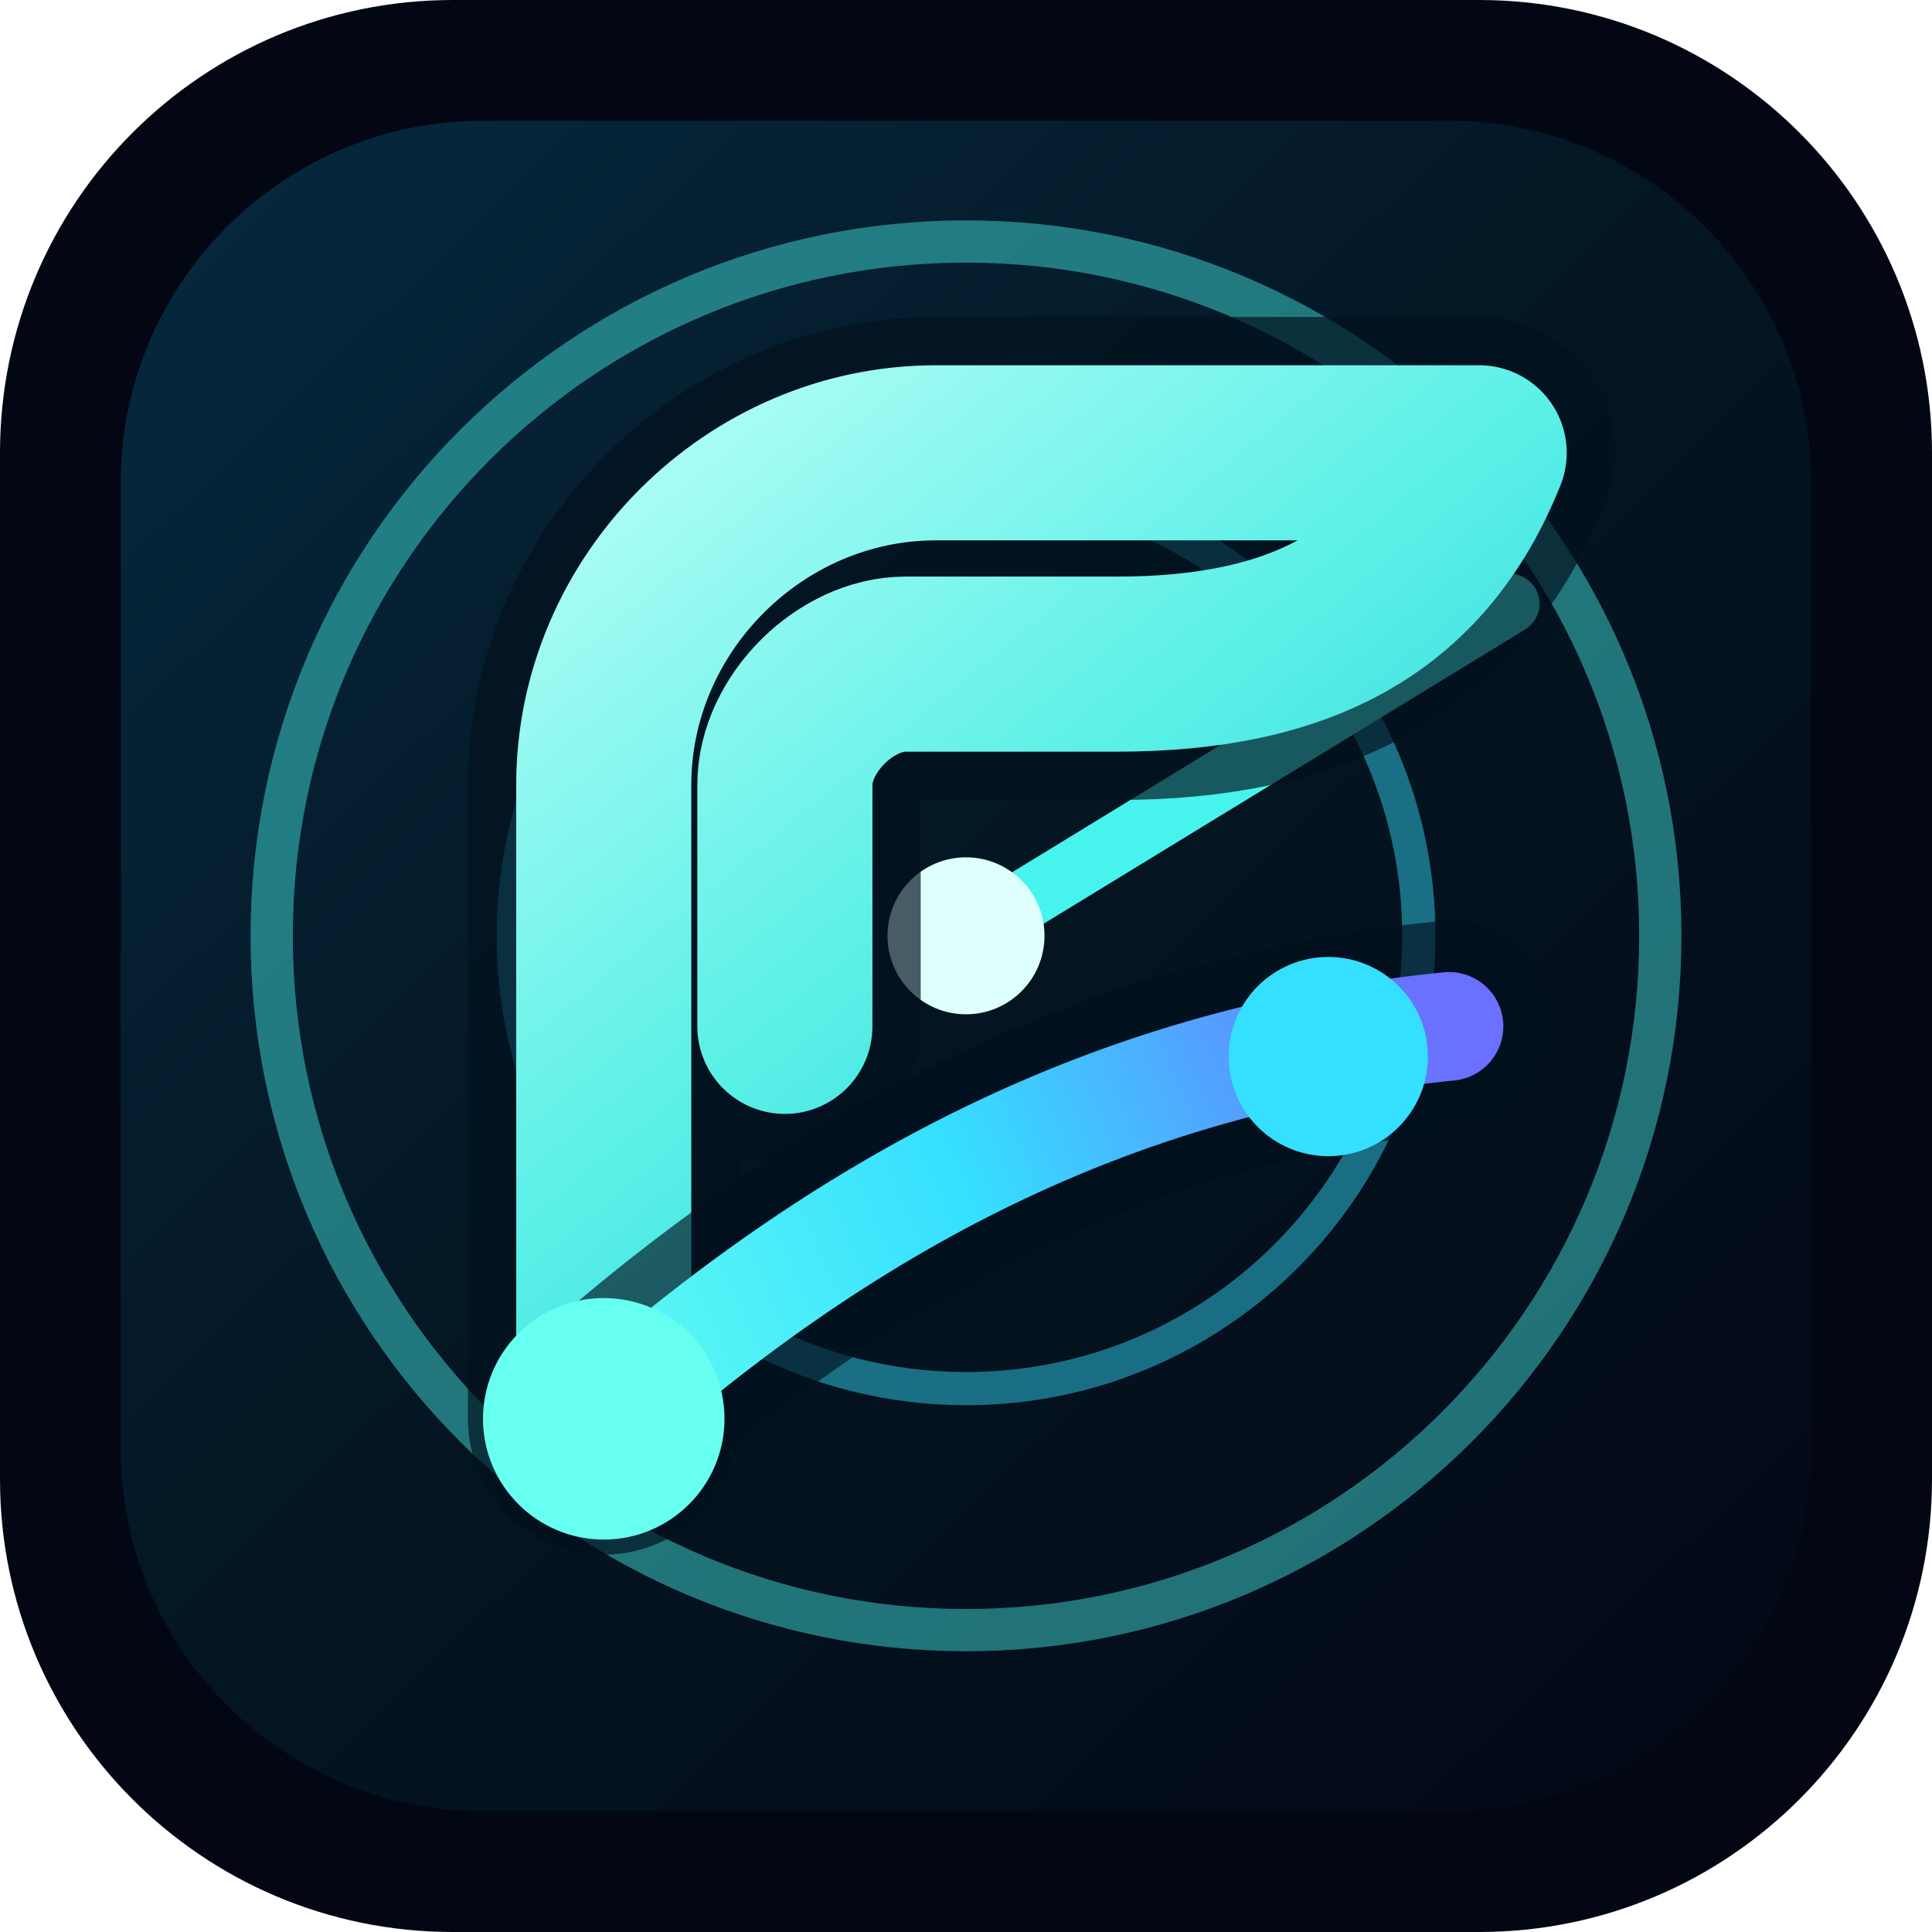
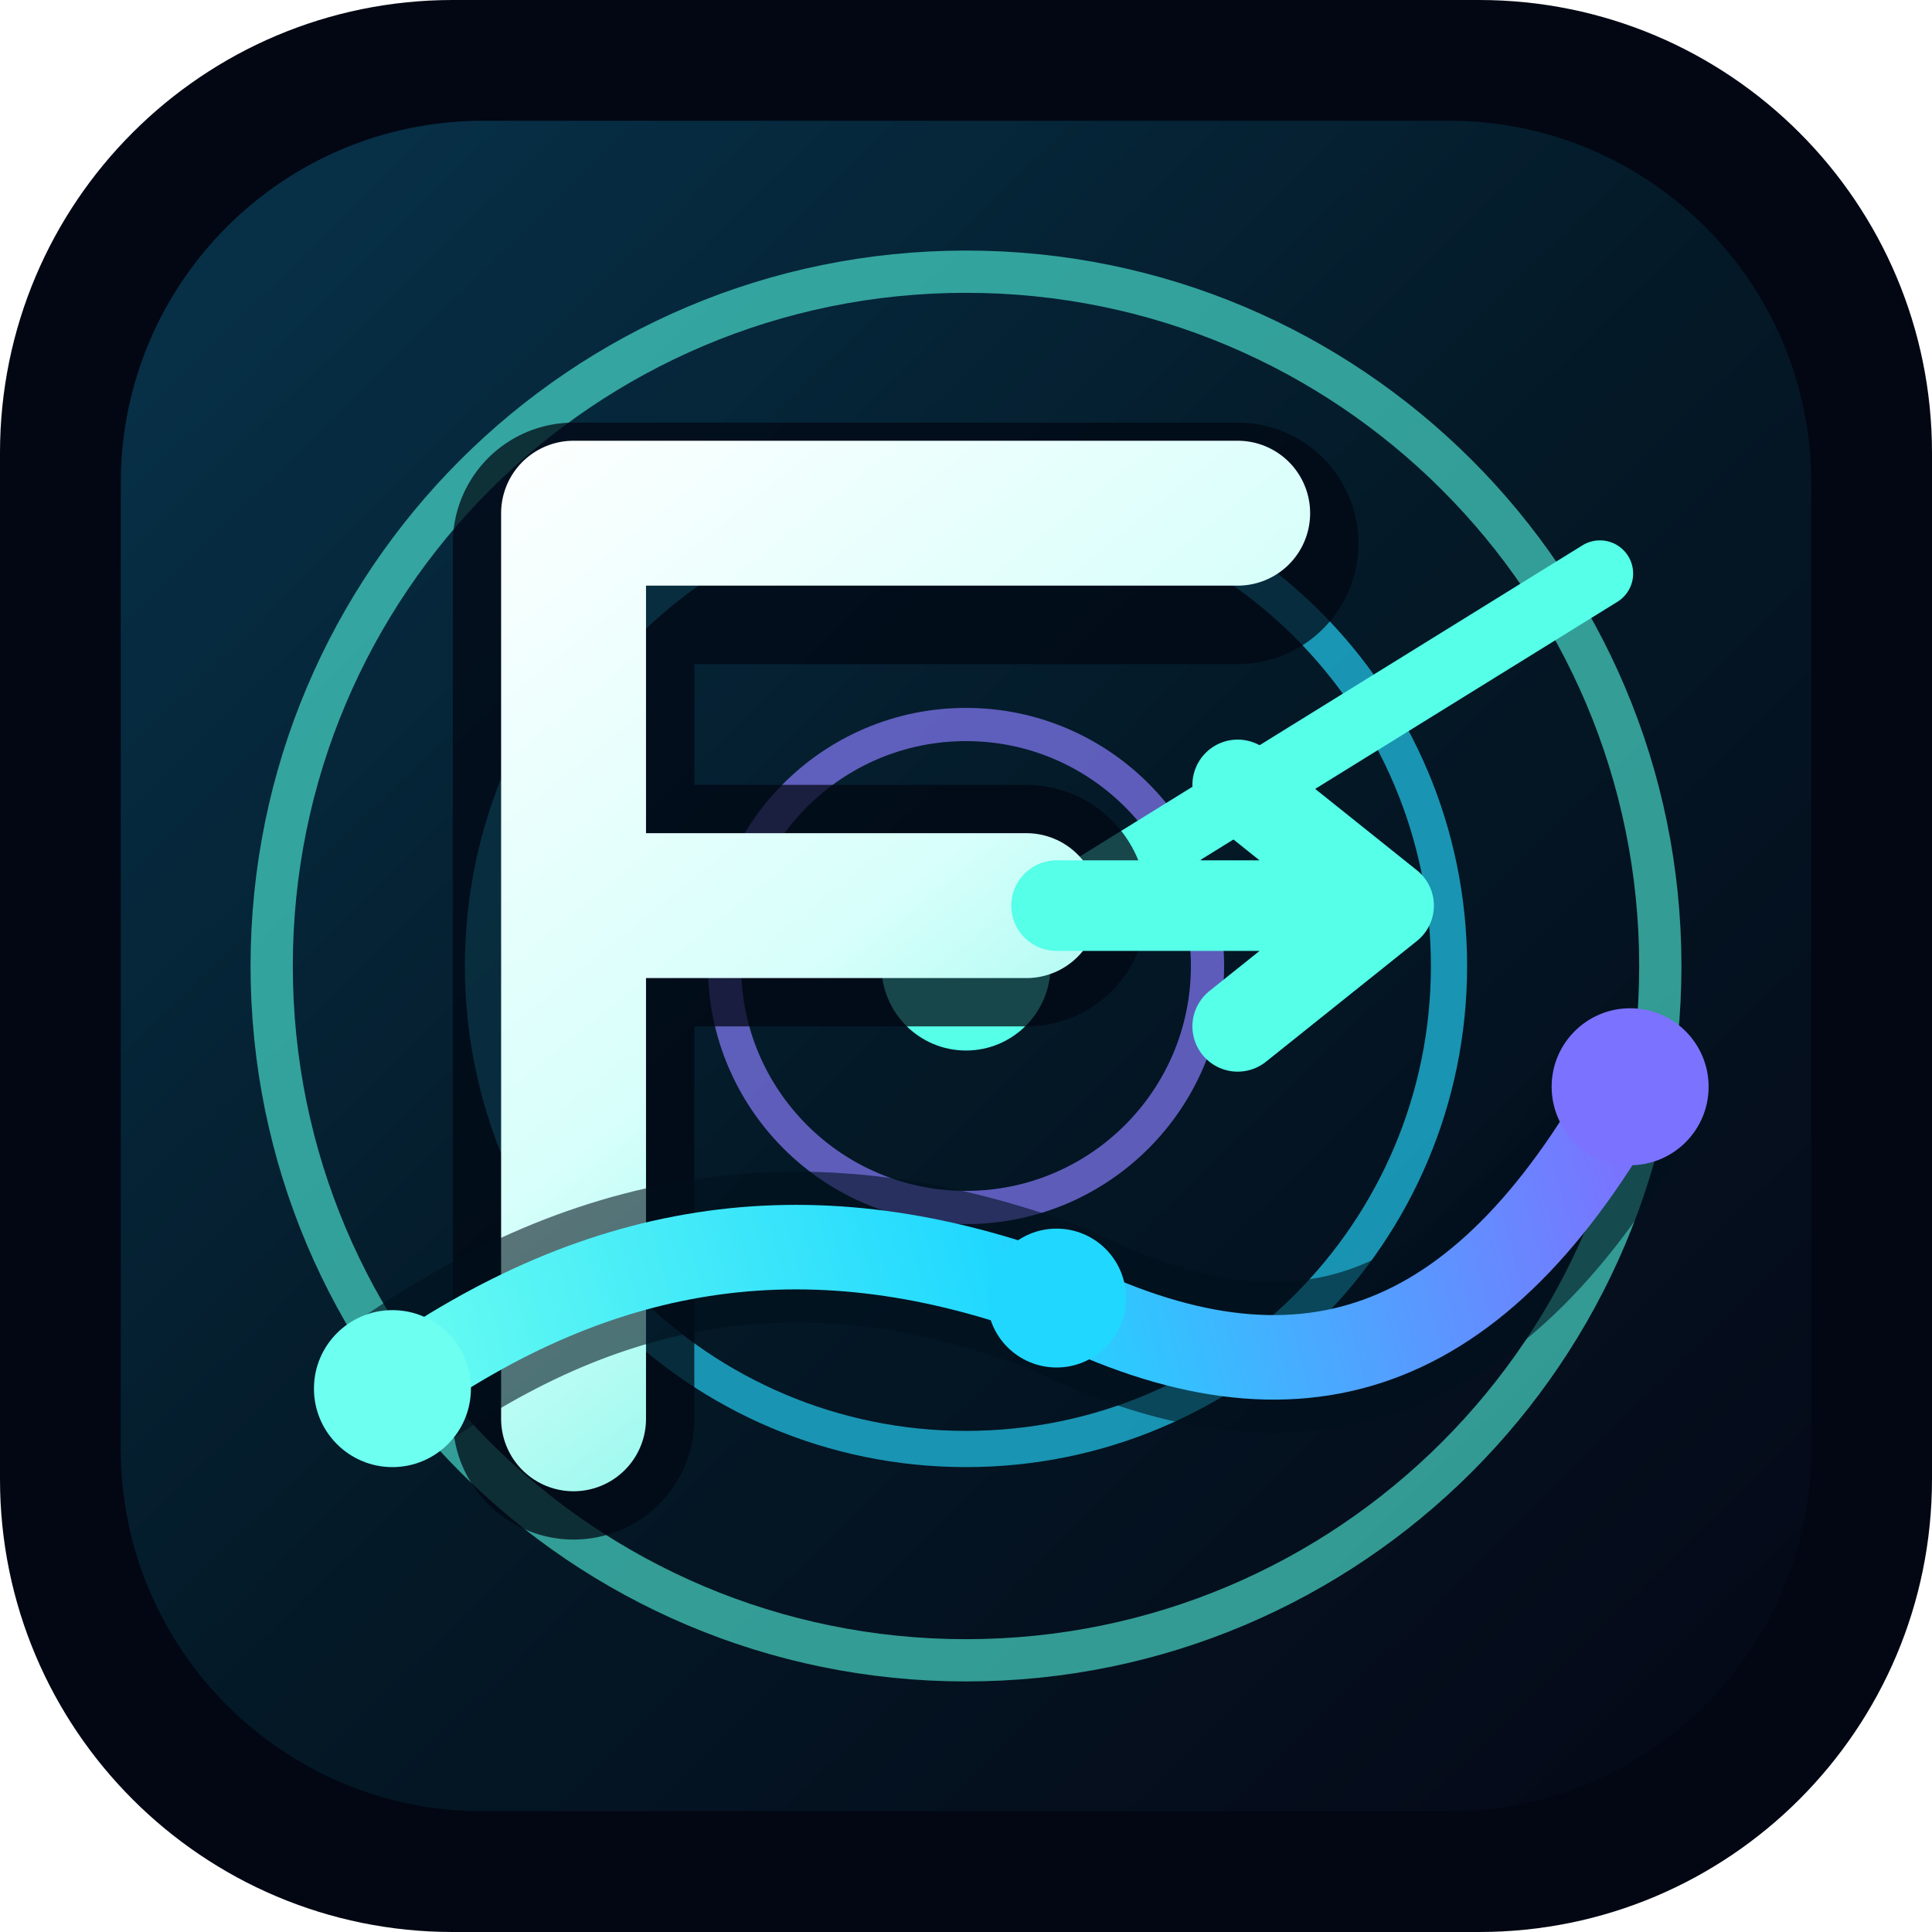
<svg xmlns="http://www.w3.org/2000/svg" viewBox="0 0 64 64" role="img" aria-label="Focusea">
  <defs>
-     <linearGradient id="bg" x1="6" y1="5" x2="58" y2="59" gradientUnits="userSpaceOnUse">
-       <stop stop-color="#06293e" />
-       <stop offset=".5" stop-color="#041522" />
-       <stop offset="1" stop-color="#040817" />
+     <linearGradient id="plate" x1="6" y1="5" x2="59" y2="59" gradientUnits="userSpaceOnUse">
+       <stop stop-color="#07324a" />
+       <stop offset=".5" stop-color="#041927" />
+       <stop offset="1" stop-color="#050817" />
    </linearGradient>
-     <linearGradient id="mark" x1="18" y1="14" x2="46" y2="48" gradientUnits="userSpaceOnUse">
-       <stop stop-color="#b9fff8" />
-       <stop offset=".48" stop-color="#57efe6" />
-       <stop offset="1" stop-color="#24bdd5" />
+     <linearGradient id="mark" x1="17" y1="13" x2="46" y2="49" gradientUnits="userSpaceOnUse">
+       <stop stop-color="#ffffff" />
+       <stop offset=".45" stop-color="#d8fffb" />
+       <stop offset="1" stop-color="#45f1dc" />
    </linearGradient>
-     <linearGradient id="route" x1="18" y1="48" x2="48" y2="35" gradientUnits="userSpaceOnUse">
-       <stop stop-color="#67fff0" />
-       <stop offset=".5" stop-color="#35dfff" />
-       <stop offset="1" stop-color="#6a70ff" />
+     <linearGradient id="route" x1="12" y1="46" x2="53" y2="35" gradientUnits="userSpaceOnUse">
+       <stop stop-color="#6dfff0" />
+       <stop offset=".5" stop-color="#20d8ff" />
+       <stop offset="1" stop-color="#7b72ff" />
    </linearGradient>
  </defs>
  <rect width="64" height="64" rx="15" fill="#020713" />
-   <rect x="4" y="4" width="56" height="56" rx="12" fill="url(#bg)" />
-   <circle cx="32" cy="31" r="23" fill="none" stroke="#47f3ed" stroke-width="1.4" opacity=".44" />
-   <circle cx="32" cy="31" r="15" fill="none" stroke="#35dfff" stroke-width="1.1" opacity=".45" />
-   <path d="M32 31l18-11" fill="none" stroke="#47f3ed" stroke-linecap="round" stroke-width="2" />
-   <circle cx="32" cy="31" r="2.6" fill="#dffffc" />
-   <path d="M20 47V26c0-6 5-11 11-11h18c-2 5-6 7-12 7h-7c-2 0-4 2-4 4v8" fill="none" stroke="#02101d" stroke-linecap="round" stroke-linejoin="round" stroke-width="9" opacity=".68" />
-   <path d="M20 47V26c0-6 5-11 11-11h18c-2 5-6 7-12 7h-7c-2 0-4 2-4 4v8" fill="none" stroke="url(#mark)" stroke-linecap="round" stroke-linejoin="round" stroke-width="5.8" />
-   <path d="M20 47c9-8 18-12 28-13" fill="none" stroke="#02101d" stroke-linecap="round" stroke-width="7" opacity=".65" />
-   <path d="M20 47c9-8 18-12 28-13" fill="none" stroke="url(#route)" stroke-linecap="round" stroke-width="3.6" />
-   <circle cx="20" cy="47" r="4" fill="#67fff0" />
-   <circle cx="44" cy="35" r="3.3" fill="#35dfff" />
+   <rect x="4" y="4" width="56" height="56" rx="12" fill="url(#plate)" />
+   <circle cx="32" cy="32" r="23" fill="none" stroke="#55ffe8" stroke-width="1.4" opacity=".58" />
+   <circle cx="32" cy="32" r="16" fill="none" stroke="#25d9ff" stroke-width="1.2" opacity=".65" />
+   <circle cx="32" cy="32" r="8" fill="none" stroke="#897dff" stroke-width="1.1" opacity=".68" />
+   <path d="M32 32l21-13" fill="none" stroke="#55ffe8" stroke-linecap="round" stroke-width="2.2" />
+   <circle cx="32" cy="32" r="2.8" fill="#55ffe8" />
+   <path d="M19 18h22M19 18v29M19 30h15" fill="none" stroke="#020713" stroke-linecap="round" stroke-linejoin="round" stroke-width="8" opacity=".74" />
+   <path d="M19 17h22M19 17v30M19 30h15" fill="none" stroke="url(#mark)" stroke-linecap="round" stroke-linejoin="round" stroke-width="4.8" />
+   <path d="M35 30h11l-5-4M46 30l-5 4" fill="none" stroke="#55ffe8" stroke-linecap="round" stroke-linejoin="round" stroke-width="3" />
+   <path d="M13 46c7-5 14-6 22-3 8 4 14 2 19-7" fill="none" stroke="#00101c" stroke-linecap="round" stroke-width="5" opacity=".58" />
+   <path d="M13 46c7-5 14-6 22-3 8 4 14 2 19-7" fill="none" stroke="url(#route)" stroke-linecap="round" stroke-width="2.8" />
+   <circle cx="13" cy="46" r="2.6" fill="#6dfff0" />
+   <circle cx="35" cy="43" r="2.3" fill="#20d8ff" />
+   <circle cx="54" cy="36" r="2.6" fill="#7b72ff" />
</svg>
